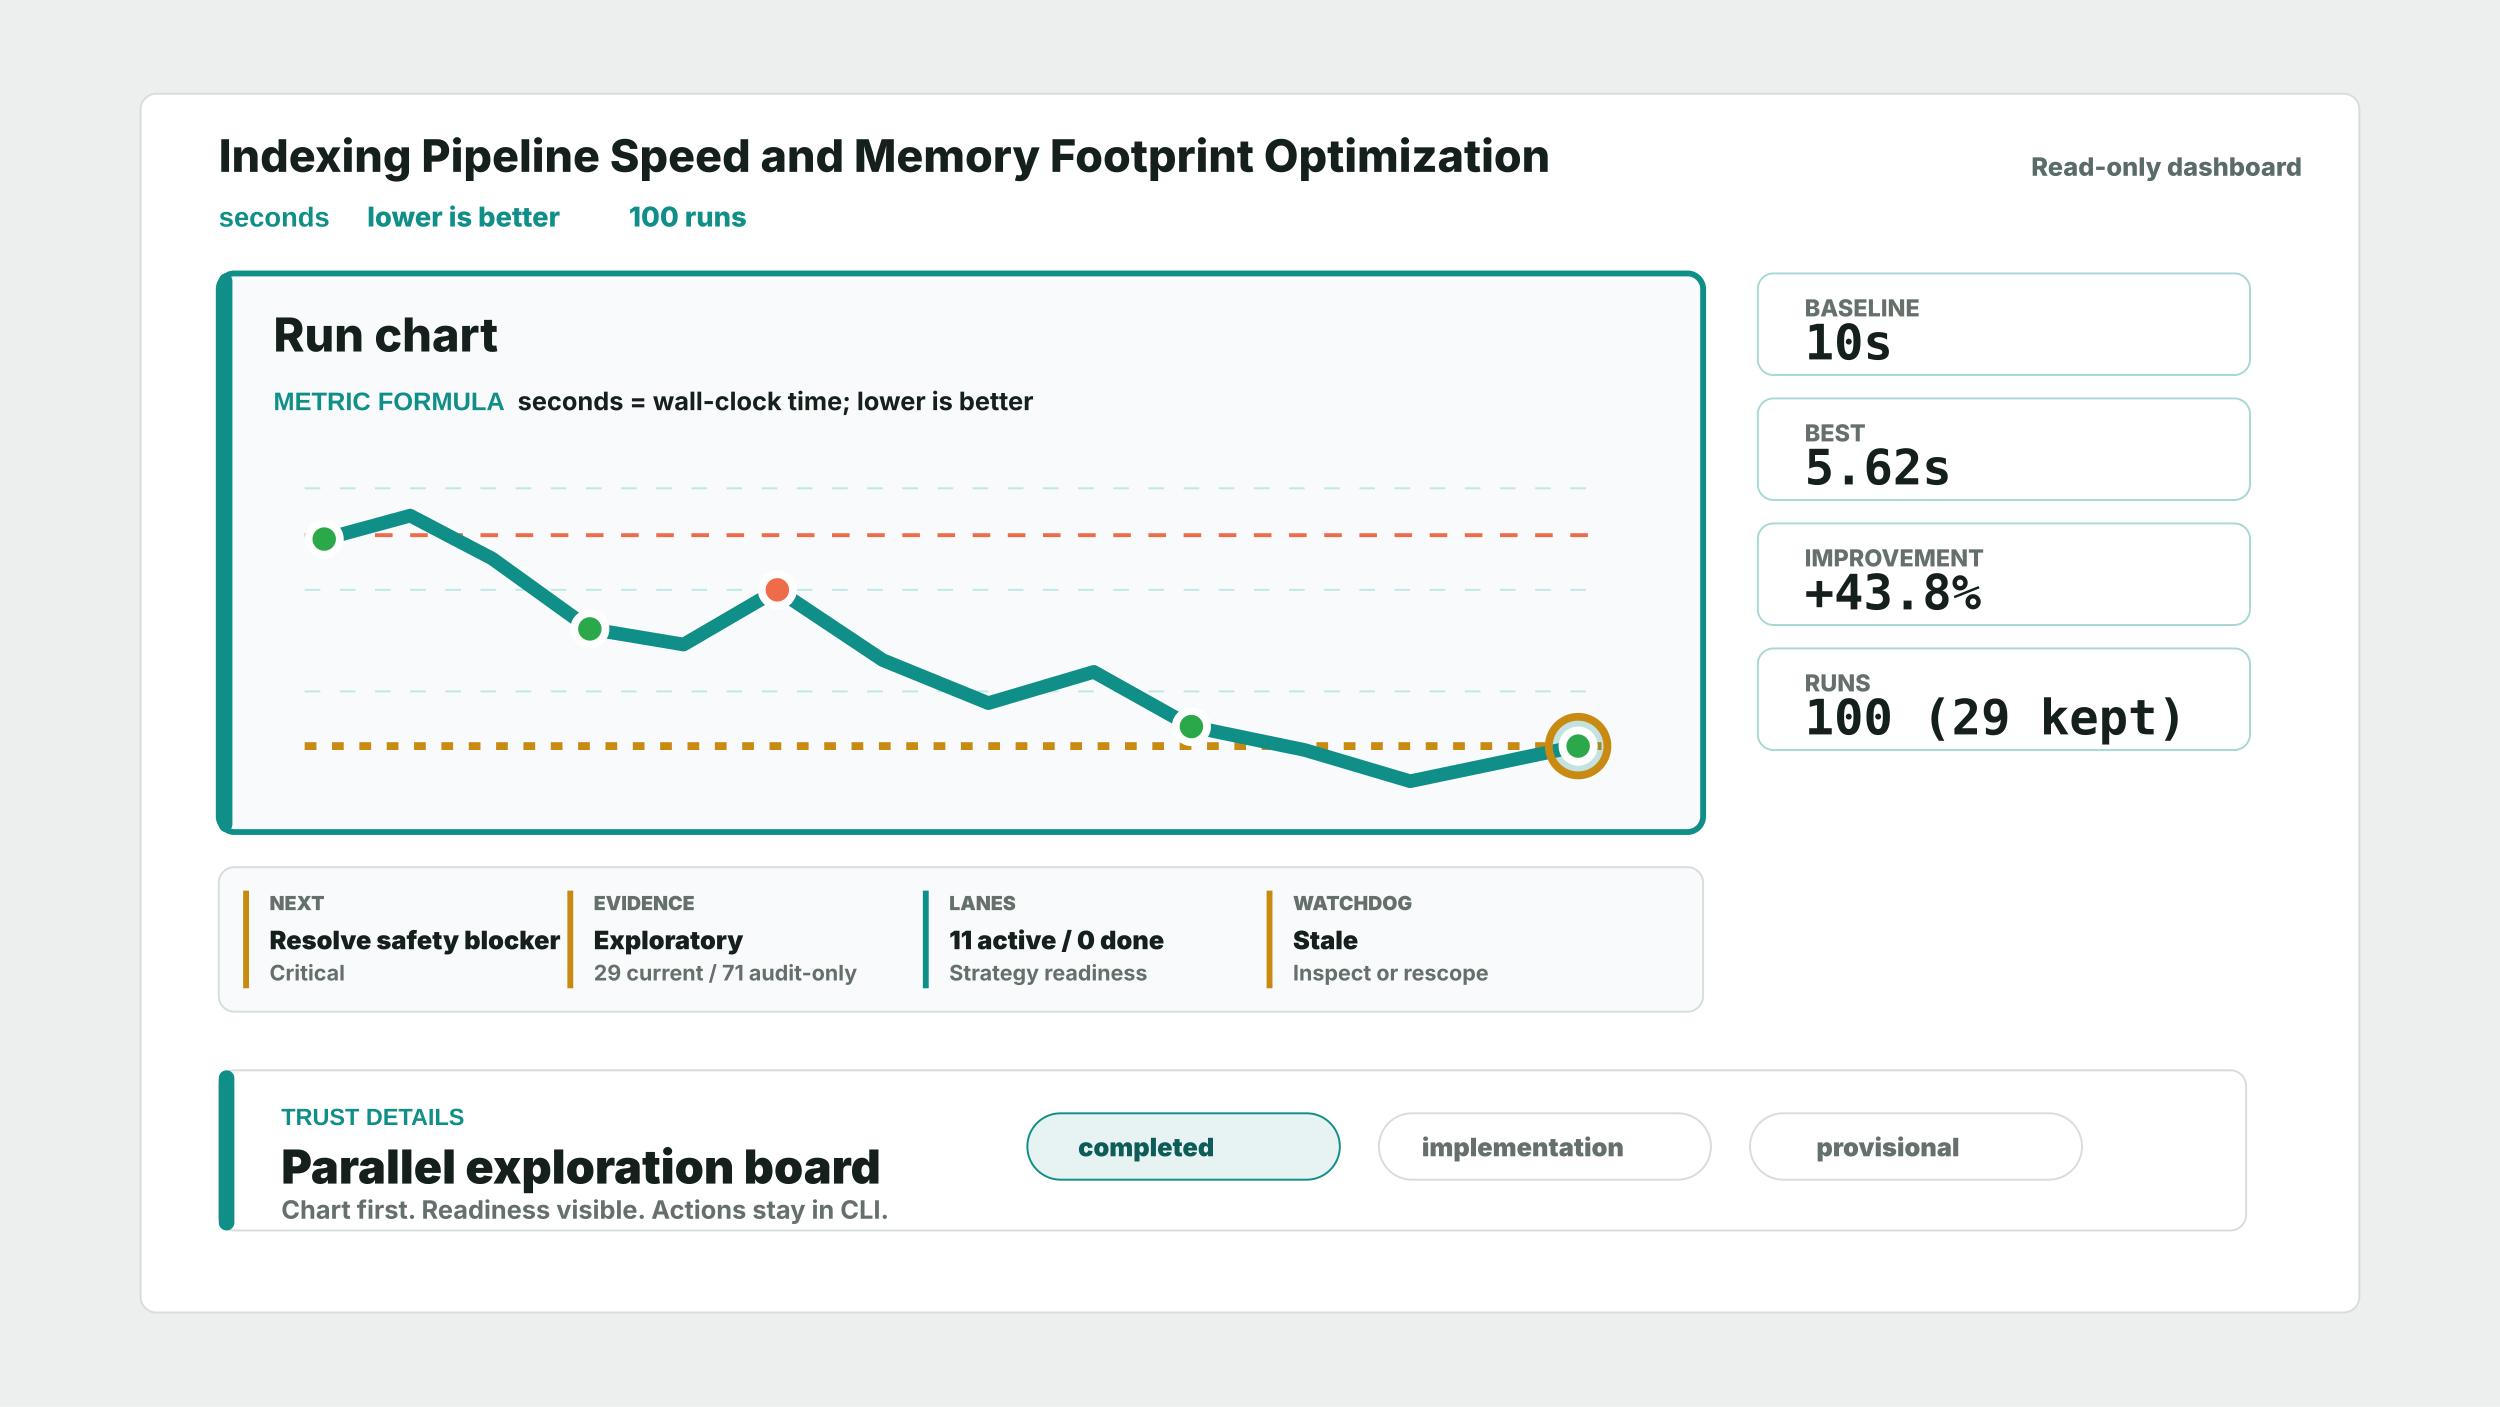
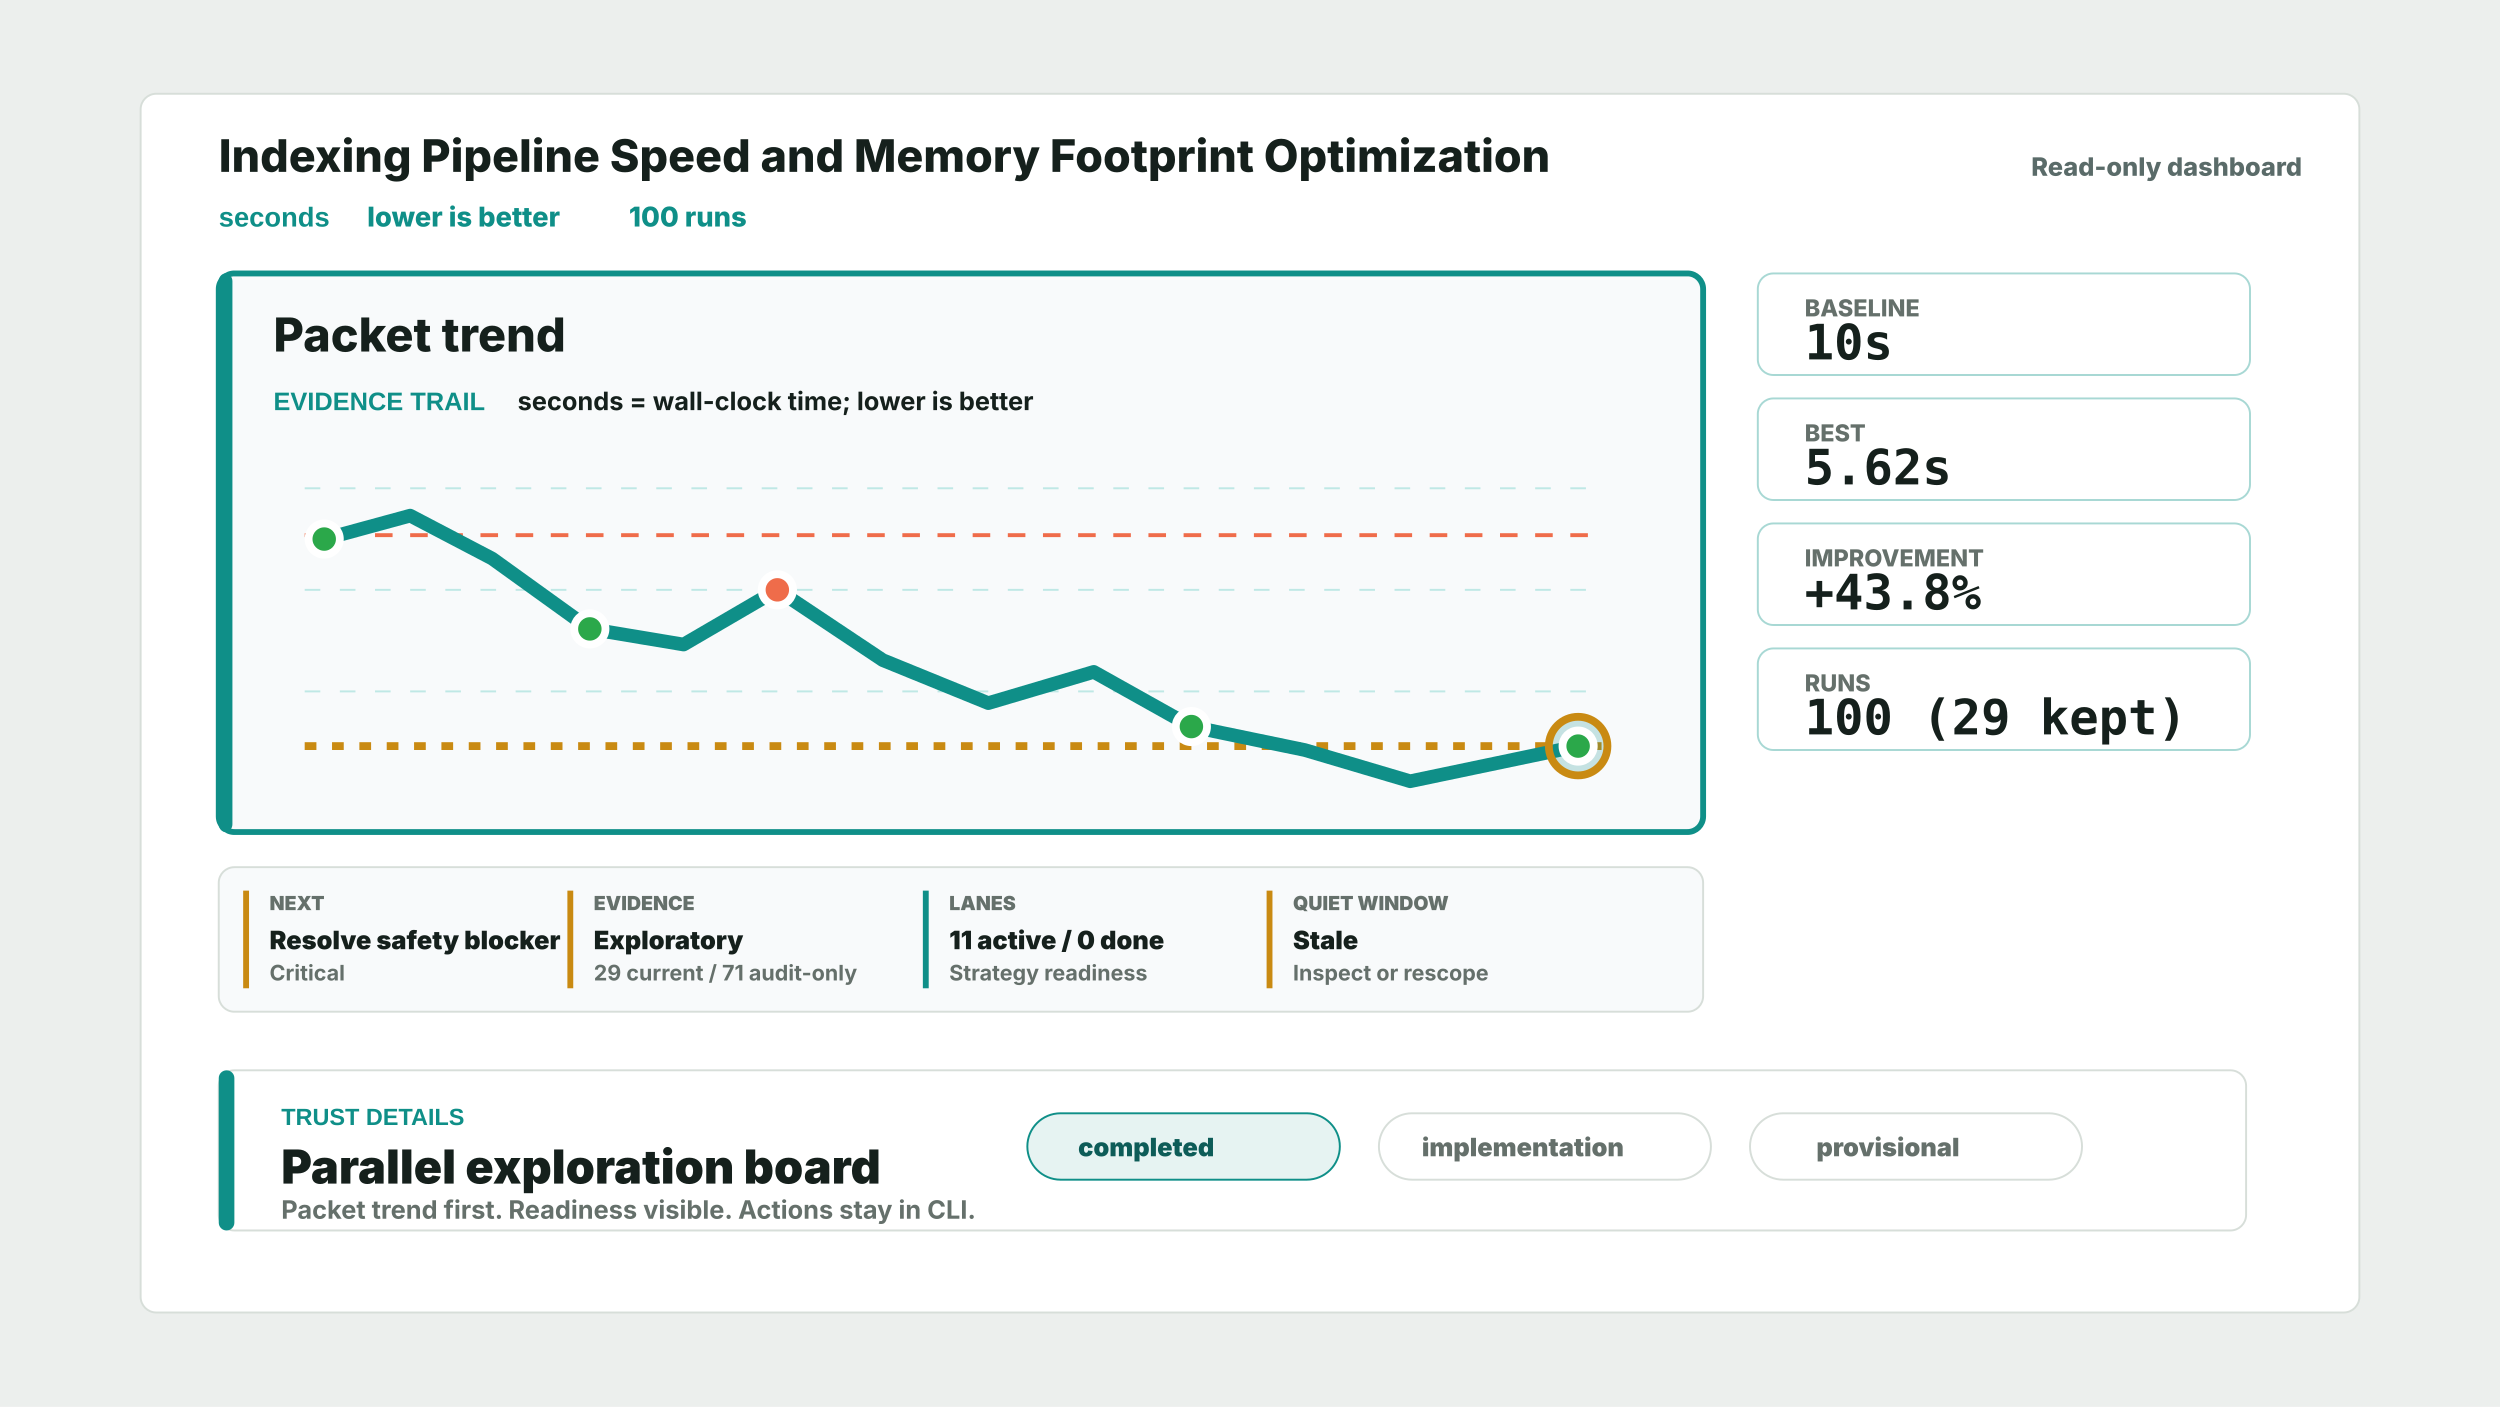
<svg xmlns="http://www.w3.org/2000/svg" width="1280" height="720" viewBox="0 0 1280 720" role="img" aria-label="Codex Autoresearch dashboard preview">
  <rect width="1280" height="720" fill="#ecefed" />
  <rect x="72" y="48" width="1136" height="624" rx="8" fill="#ffffff" stroke="#d7ded9" />
  <text x="112" y="88" fill="#15201c" font-family="Inter, Arial, sans-serif" font-size="23" font-weight="800">Indexing Pipeline Speed and Memory Footprint Optimization</text>
  <text x="112" y="116" fill="#0f8f88" font-family="ui-sans-serif, system-ui, Segoe UI, Arial, sans-serif" font-size="14" font-weight="800">seconds</text>
  <text x="188" y="116" fill="#0f8f88" font-family="Inter, Arial, sans-serif" font-size="14" font-weight="800">lower is better</text>
  <text x="322" y="116" fill="#0f8f88" font-family="Inter, Arial, sans-serif" font-size="14" font-weight="800">100 runs</text>
  <text x="1040" y="90" fill="#5a6b69" font-family="Inter, Arial, sans-serif" font-size="13" font-weight="800">Read-only dashboard</text>
  <rect x="112" y="140" width="760" height="286" rx="8" fill="#f8fafb" stroke="#0f8f88" stroke-width="3" />
  <rect x="112" y="140" width="7" height="286" rx="4" fill="#0f8f88" />
-   <text x="140" y="180" fill="#15201c" font-family="Inter, Arial, sans-serif" font-size="24" font-weight="800">Run chart</text>
-   <text x="140" y="210" fill="#0f8f88" font-family="ui-sans-serif, system-ui, Segoe UI, Arial, sans-serif" font-size="13" font-weight="800">METRIC FORMULA</text>
+   <text x="140" y="180" fill="#15201c" font-family="Inter, Arial, sans-serif" font-size="24" font-weight="800">Packet trend</text>
+   <text x="140" y="210" fill="#0f8f88" font-family="ui-sans-serif, system-ui, Segoe UI, Arial, sans-serif" font-size="13" font-weight="800">EVIDENCE TRAIL</text>
  <text x="265" y="210" fill="#15201c" font-family="Inter, Arial, sans-serif" font-size="13" font-weight="700">seconds = wall-clock time; lower is better</text>
  <line x1="156" y1="354" x2="820" y2="354" stroke="#bfe8e5" stroke-dasharray="8 10" />
  <line x1="156" y1="302" x2="820" y2="302" stroke="#bfe8e5" stroke-dasharray="8 10" />
  <line x1="156" y1="250" x2="820" y2="250" stroke="#bfe8e5" stroke-dasharray="8 10" />
  <line x1="156" y1="274" x2="820" y2="274" stroke="#ef6c4a" stroke-width="2" stroke-dasharray="9 9" />
  <line x1="156" y1="382" x2="820" y2="382" stroke="#c98a12" stroke-width="4" stroke-dasharray="6 8" />
  <polyline points="166,276 210,264 252,286 302,322 350,330 398,302 452,338 506,360 560,344 610,372 668,384 722,400 808,382" fill="none" stroke="#0f8f88" stroke-width="7" stroke-linecap="round" stroke-linejoin="round" />
  <circle cx="166" cy="276" r="8" fill="#2ba84a" stroke="#ffffff" stroke-width="4" />
  <circle cx="302" cy="322" r="8" fill="#2ba84a" stroke="#ffffff" stroke-width="4" />
  <circle cx="398" cy="302" r="8" fill="#ef6c4a" stroke="#ffffff" stroke-width="4" />
  <circle cx="610" cy="372" r="8" fill="#2ba84a" stroke="#ffffff" stroke-width="4" />
  <circle cx="808" cy="382" r="15" fill="#0f8f88" fill-opacity="0.22" stroke="#c98a12" stroke-width="4" />
  <circle cx="808" cy="382" r="8" fill="#2ba84a" stroke="#ffffff" stroke-width="4" />
  <rect x="900" y="140" width="252" height="52" rx="8" fill="#ffffff" stroke="#a8d8d4" />
  <text x="924" y="162" fill="#65706b" font-family="Inter, Arial, sans-serif" font-size="12" font-weight="800">BASELINE</text>
  <text x="924" y="184" fill="#15201c" font-family="Consolas, monospace" font-size="25" font-weight="800">10s</text>
  <rect x="900" y="204" width="252" height="52" rx="8" fill="#ffffff" stroke="#a8d8d4" />
  <text x="924" y="226" fill="#65706b" font-family="Inter, Arial, sans-serif" font-size="12" font-weight="800">BEST</text>
  <text x="924" y="248" fill="#15201c" font-family="Consolas, monospace" font-size="25" font-weight="800">5.62s</text>
  <rect x="900" y="268" width="252" height="52" rx="8" fill="#ffffff" stroke="#a8d8d4" />
  <text x="924" y="290" fill="#65706b" font-family="Inter, Arial, sans-serif" font-size="12" font-weight="800">IMPROVEMENT</text>
  <text x="924" y="312" fill="#15201c" font-family="Consolas, monospace" font-size="25" font-weight="800">+43.8%</text>
  <rect x="900" y="332" width="252" height="52" rx="8" fill="#ffffff" stroke="#a8d8d4" />
  <text x="924" y="354" fill="#65706b" font-family="Inter, Arial, sans-serif" font-size="12" font-weight="800">RUNS</text>
  <text x="924" y="376" fill="#15201c" font-family="Consolas, monospace" font-size="25" font-weight="800">100 (29 kept)</text>
  <rect x="112" y="444" width="760" height="74" rx="8" fill="#f8fafb" stroke="#d7ded9" />
  <line x1="126" y1="456" x2="126" y2="506" stroke="#c98a12" stroke-width="3" />
  <text x="138" y="466" fill="#65706b" font-family="Inter, Arial, sans-serif" font-size="10" font-weight="900">NEXT</text>
  <text x="138" y="486" fill="#15201c" font-family="Inter, Arial, sans-serif" font-size="13" font-weight="850">Resolve safety blocker</text>
  <text x="138" y="502" fill="#65706b" font-family="Inter, Arial, sans-serif" font-size="11" font-weight="700">Critical</text>
  <line x1="292" y1="456" x2="292" y2="506" stroke="#c98a12" stroke-width="3" />
  <text x="304" y="466" fill="#65706b" font-family="Inter, Arial, sans-serif" font-size="10" font-weight="900">EVIDENCE</text>
  <text x="304" y="486" fill="#15201c" font-family="Inter, Arial, sans-serif" font-size="13" font-weight="850">Exploratory</text>
  <text x="304" y="502" fill="#65706b" font-family="Inter, Arial, sans-serif" font-size="11" font-weight="700">29 current / 71 audit-only</text>
  <line x1="474" y1="456" x2="474" y2="506" stroke="#0f8f88" stroke-width="3" />
  <text x="486" y="466" fill="#65706b" font-family="Inter, Arial, sans-serif" font-size="10" font-weight="900">LANES</text>
  <text x="486" y="486" fill="#15201c" font-family="Inter, Arial, sans-serif" font-size="13" font-weight="850">11 active / 0 done</text>
  <text x="486" y="502" fill="#65706b" font-family="Inter, Arial, sans-serif" font-size="11" font-weight="700">Strategy readiness</text>
  <line x1="650" y1="456" x2="650" y2="506" stroke="#c98a12" stroke-width="3" />
-   <text x="662" y="466" fill="#65706b" font-family="Inter, Arial, sans-serif" font-size="10" font-weight="900">WATCHDOG</text>
+   <text x="662" y="466" fill="#65706b" font-family="Inter, Arial, sans-serif" font-size="10" font-weight="900">QUIET WINDOW</text>
  <text x="662" y="486" fill="#15201c" font-family="Inter, Arial, sans-serif" font-size="13" font-weight="850">Stale</text>
  <text x="662" y="502" fill="#65706b" font-family="Inter, Arial, sans-serif" font-size="11" font-weight="700">Inspect or rescope</text>
  <rect x="112" y="548" width="1038" height="82" rx="8" fill="#ffffff" stroke="#d7ded9" />
  <rect x="112" y="548" width="8" height="82" rx="4" fill="#0f8f88" />
  <text x="144" y="576" fill="#0f8f88" font-family="ui-sans-serif, system-ui, Segoe UI, Arial, sans-serif" font-size="12" font-weight="900">TRUST DETAILS</text>
  <text x="144" y="606" fill="#15201c" font-family="Inter, Arial, sans-serif" font-size="24" font-weight="900">Parallel exploration board</text>
  <rect x="526" y="570" width="160" height="34" rx="17" fill="#e6f3f2" stroke="#0f8f88" />
  <text x="552" y="592" fill="#0d5c58" font-family="Inter, Arial, sans-serif" font-size="13" font-weight="900">completed</text>
  <rect x="706" y="570" width="170" height="34" rx="17" fill="#ffffff" stroke="#d7ded9" />
  <text x="728" y="592" fill="#65706b" font-family="Inter, Arial, sans-serif" font-size="13" font-weight="900">implementation</text>
  <rect x="896" y="570" width="170" height="34" rx="17" fill="#ffffff" stroke="#d7ded9" />
  <text x="930" y="592" fill="#65706b" font-family="Inter, Arial, sans-serif" font-size="13" font-weight="900">provisional</text>
-   <text x="144" y="624" fill="#65706b" font-family="Inter, Arial, sans-serif" font-size="13" font-weight="700">Chart first. Readiness visible. Actions stay in CLI.</text>
+   <text x="144" y="624" fill="#65706b" font-family="Inter, Arial, sans-serif" font-size="13" font-weight="700">Packet trend first. Readiness visible. Actions stay in CLI.</text>
</svg>
